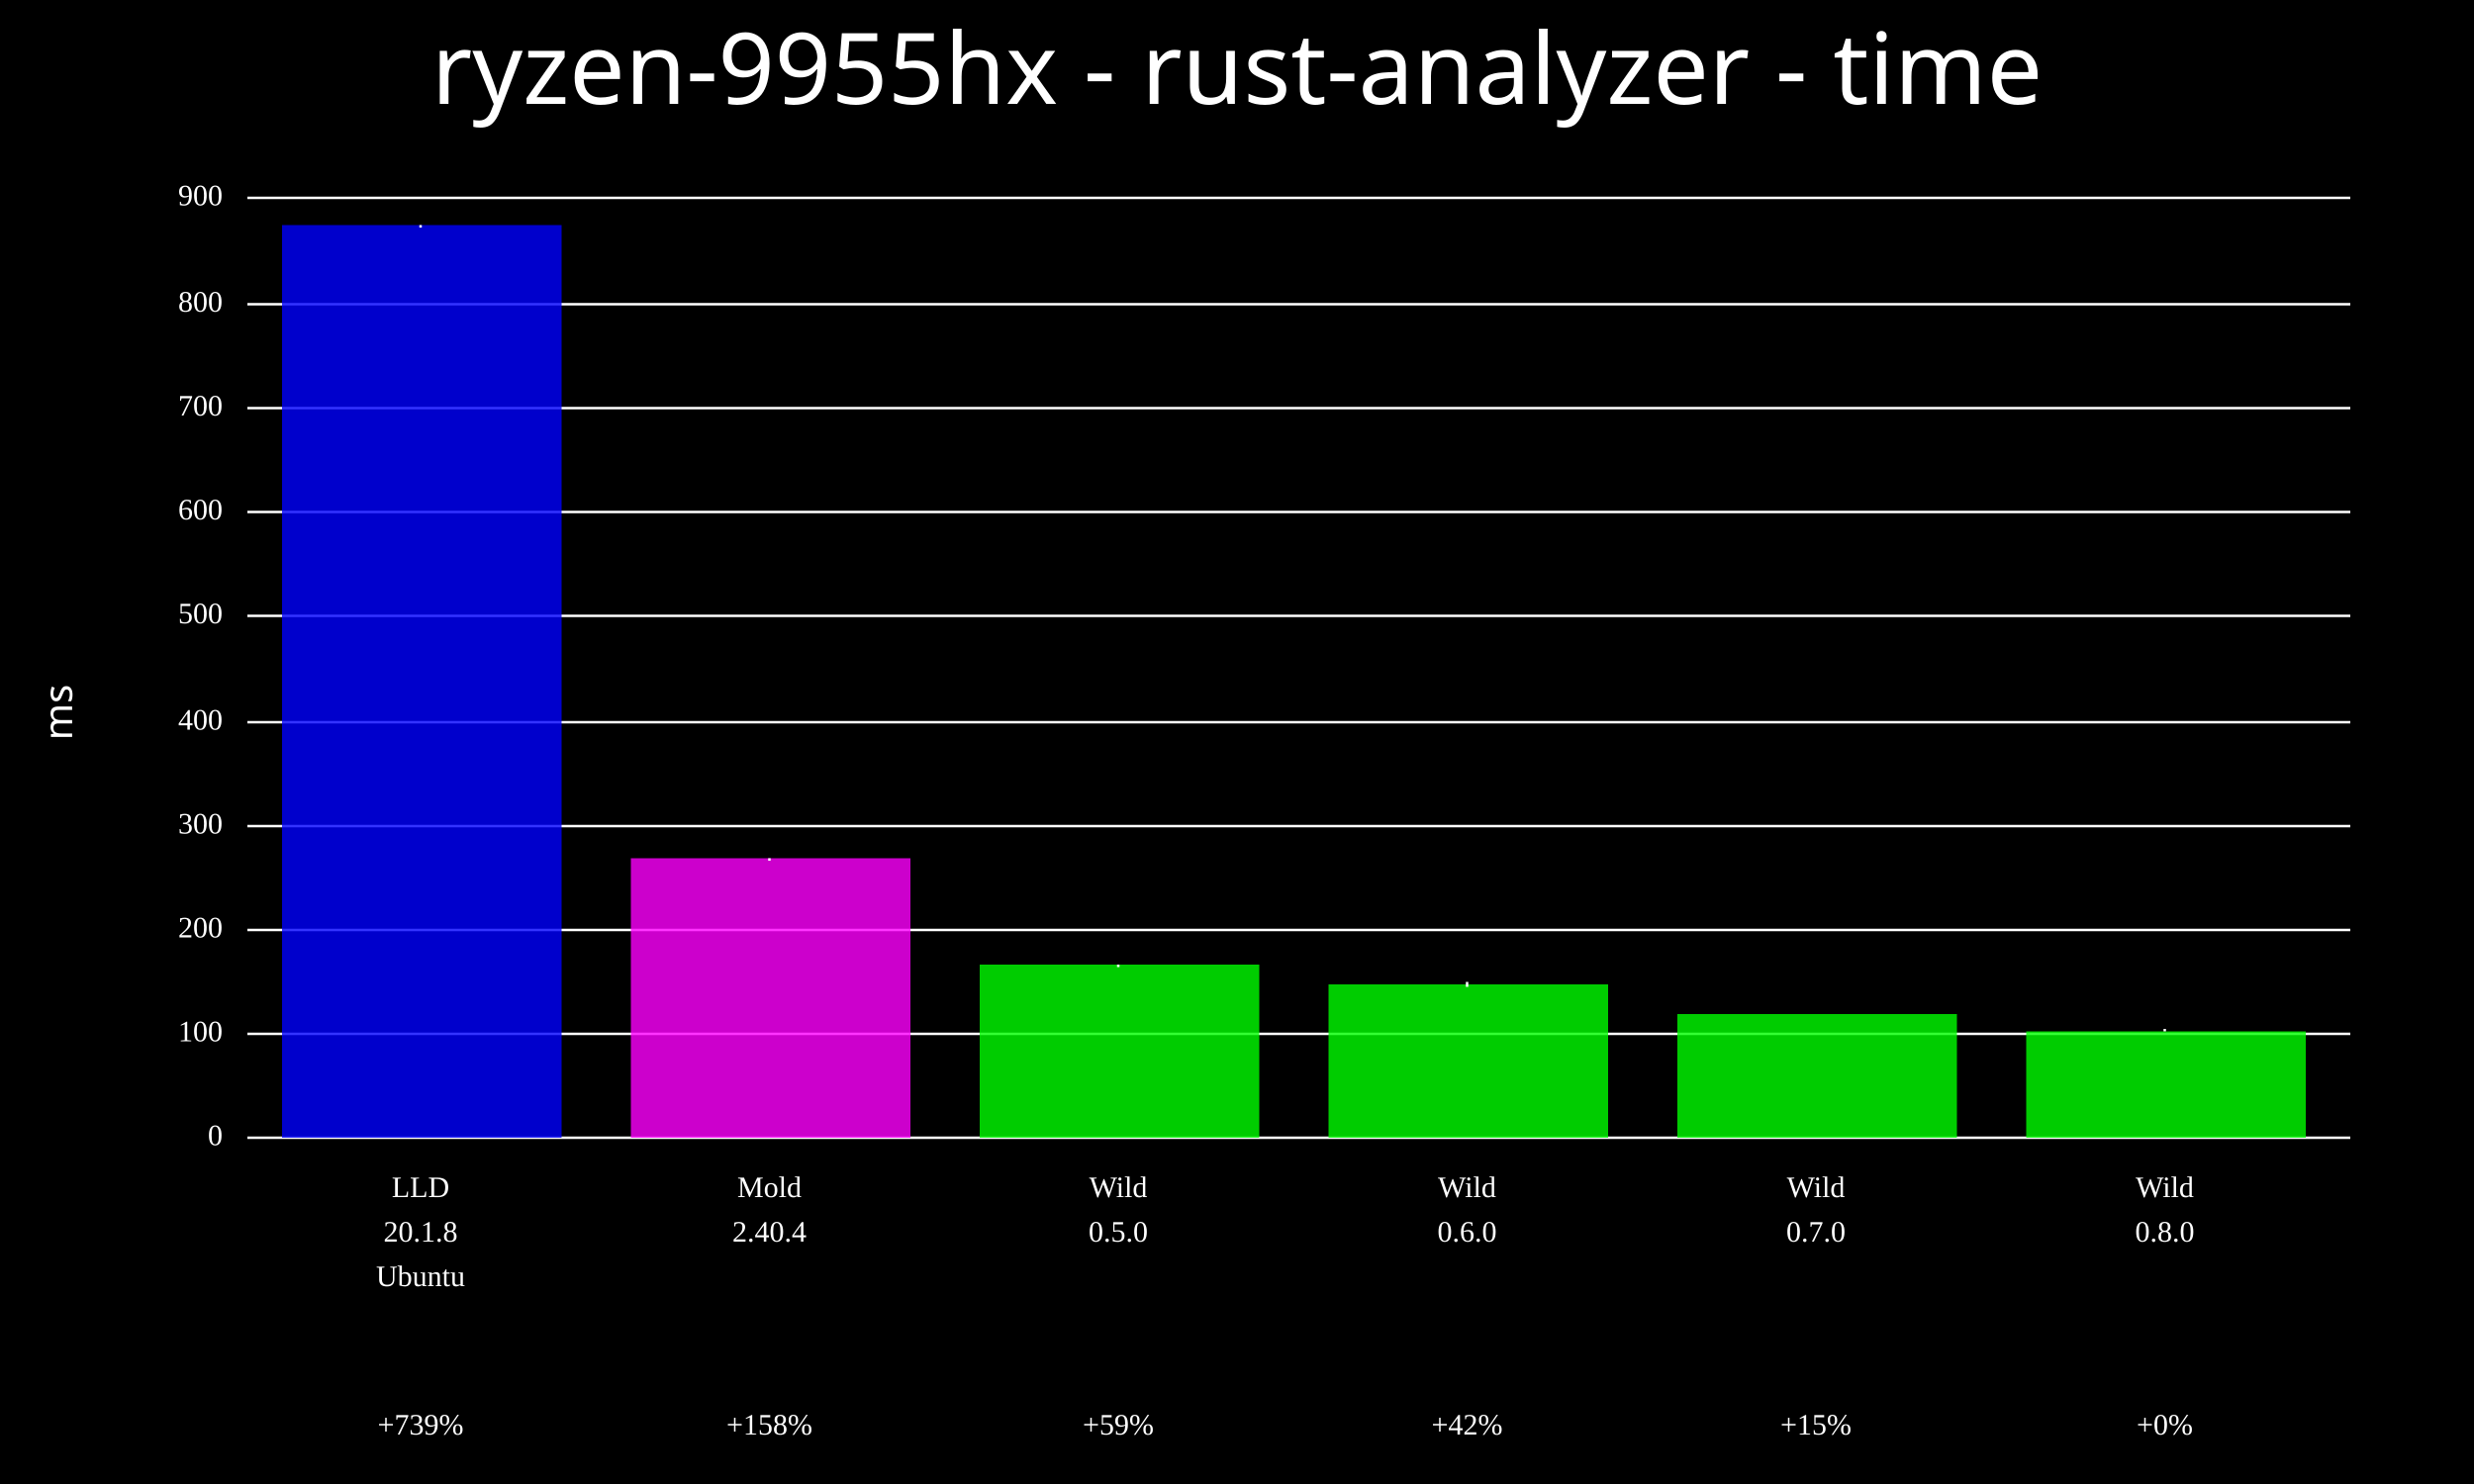
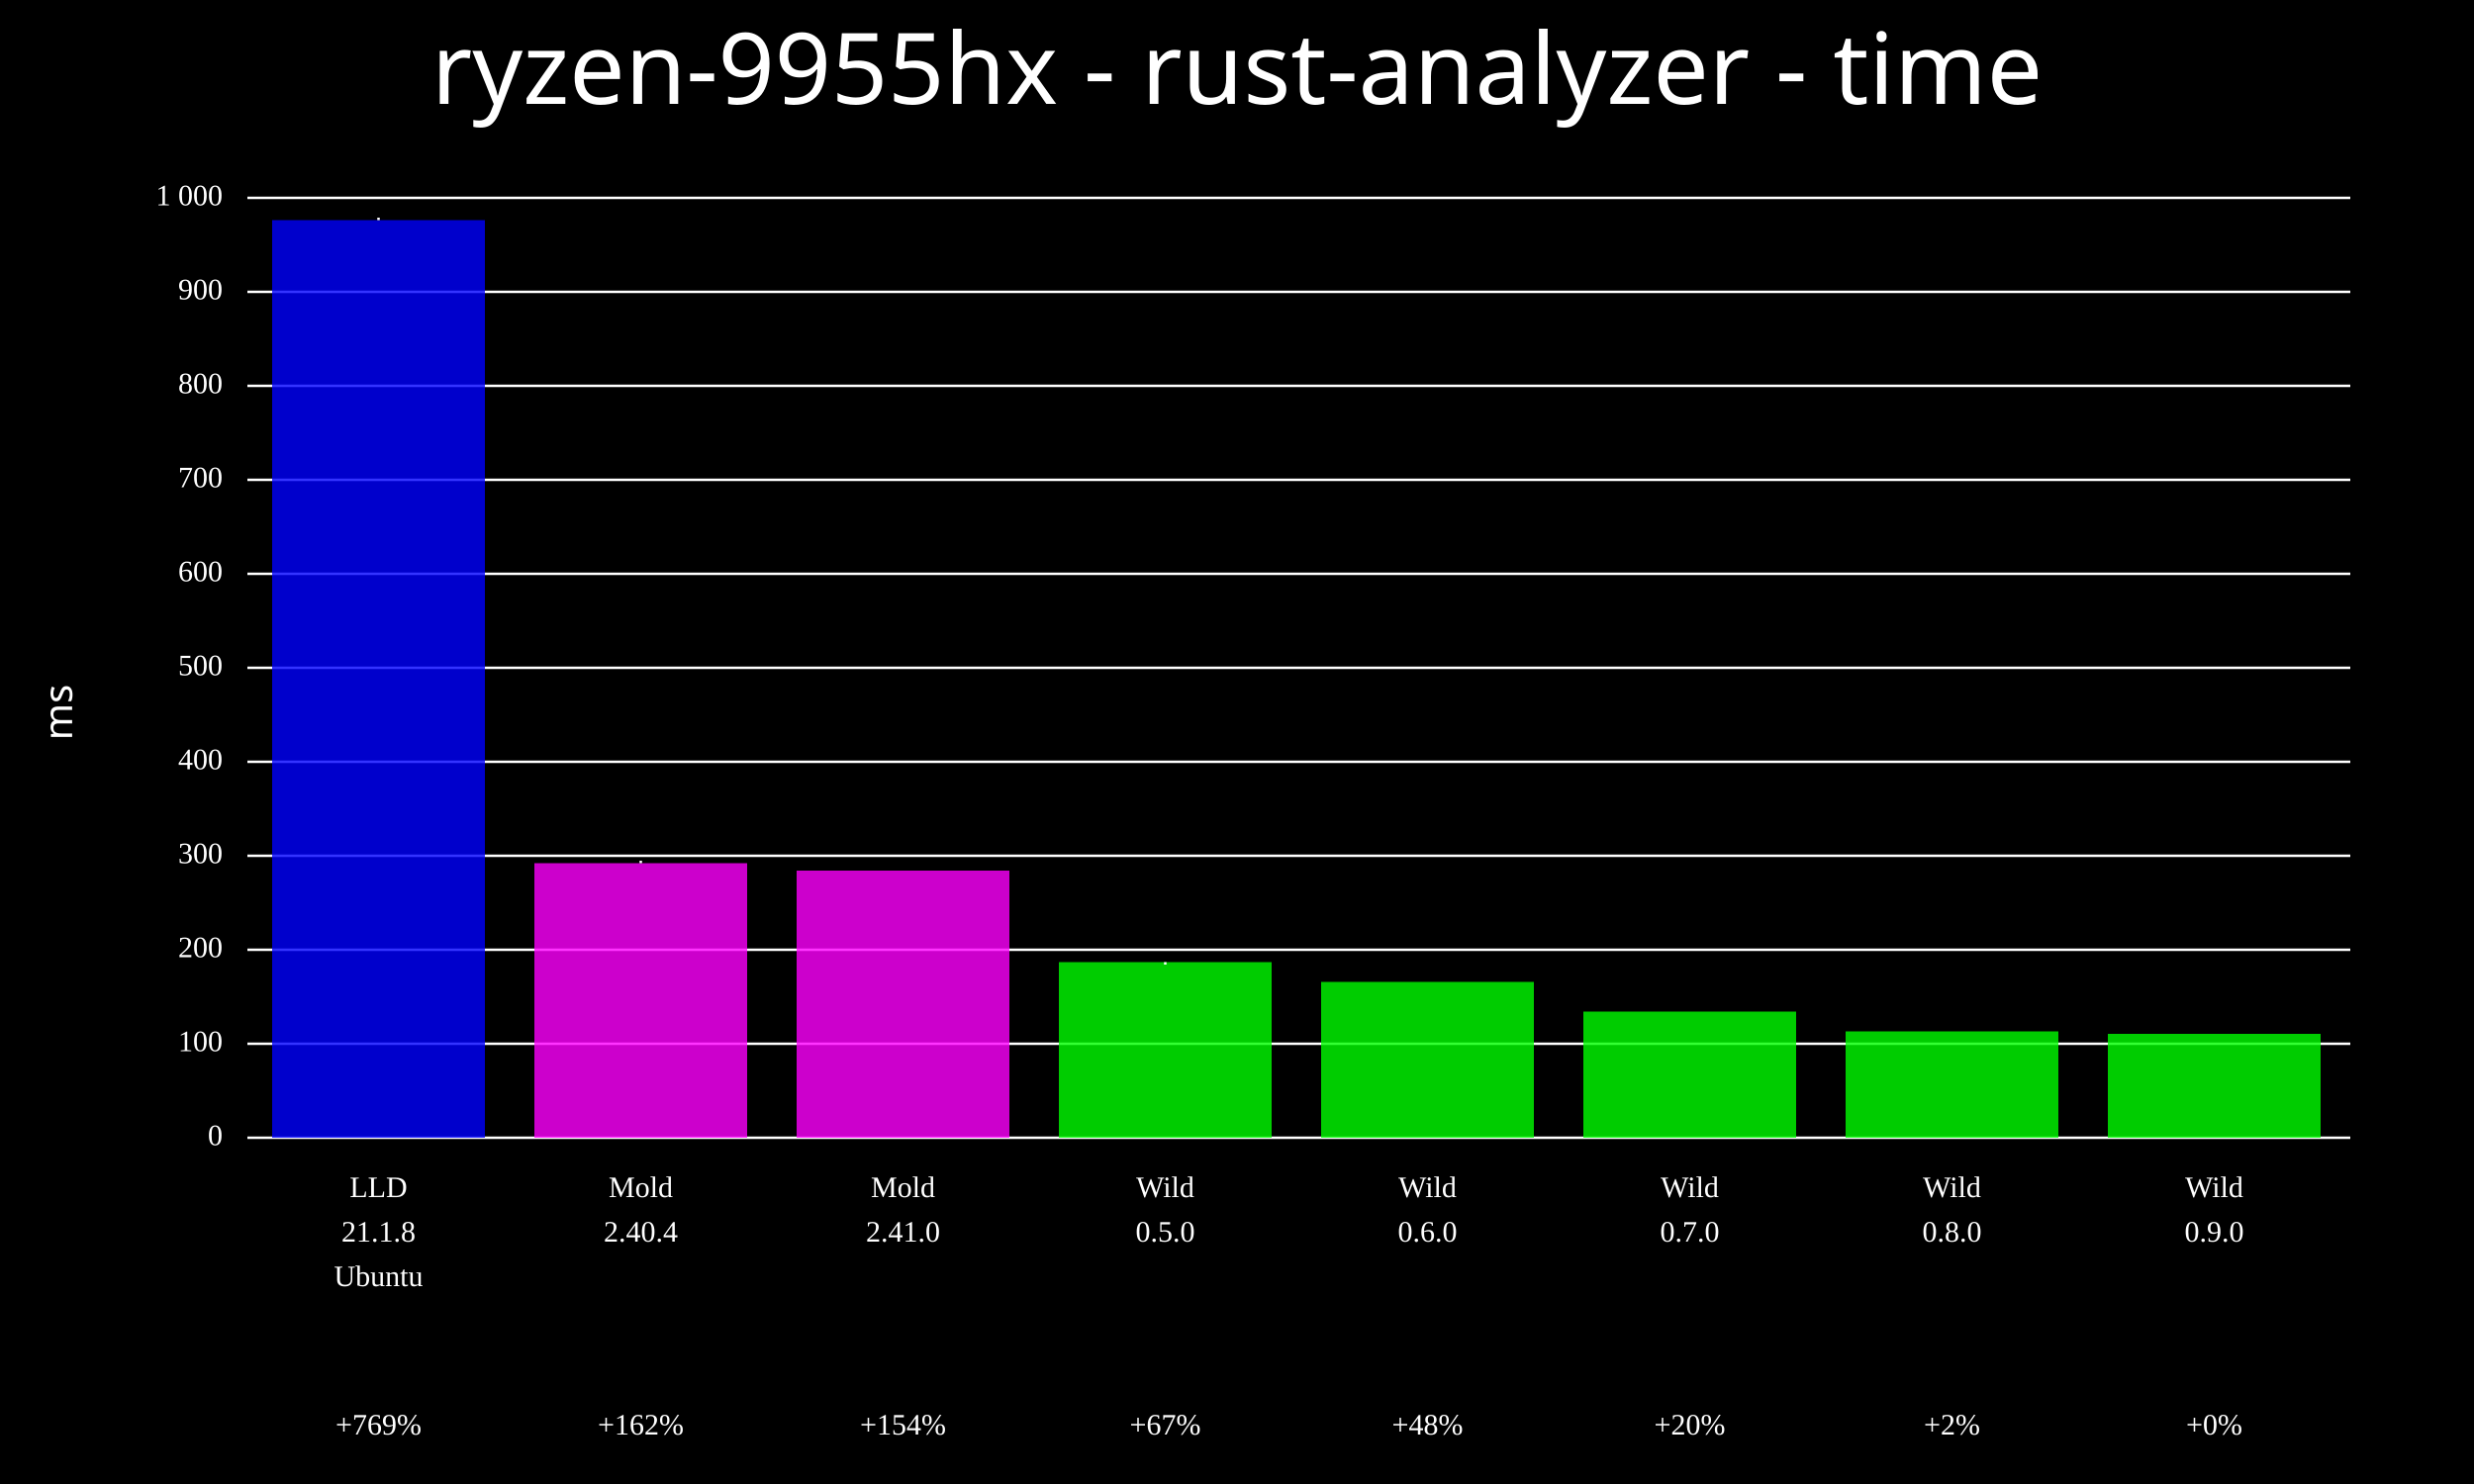
<svg xmlns="http://www.w3.org/2000/svg" width="1000" height="600" viewBox="0 0 1000 600">
  <rect x="0" y="0" width="1000" height="600" fill="#000000" />
  <text x="500" y="10" dy="0.8em" text-anchor="middle" font-family="sans-serif" font-size="40" fill="#FFFFFF">
ryzen-9955hx - rust-analyzer - time</text>
  <text x="5" y="300" dy="0.76em" text-anchor="middle" font-family="sans-serif" font-size="16" fill="#FFFFFF" transform="rotate(270, 5, 288)">ms</text>
  <line x1="100" y1="460" x2="950" y2="460" stroke="#FFFFFF" />
  <text x="90" y="460" dy="0.5ex" text-anchor="end" fill="#FFFFFF">0</text>
-   <line x1="100" y1="418" x2="950" y2="418" stroke="#FFFFFF" />
-   <text x="90" y="418" dy="0.5ex" text-anchor="end" fill="#FFFFFF">100</text>
-   <line x1="100" y1="376" x2="950" y2="376" stroke="#FFFFFF" />
-   <text x="90" y="376" dy="0.5ex" text-anchor="end" fill="#FFFFFF">200</text>
-   <line x1="100" y1="334" x2="950" y2="334" stroke="#FFFFFF" />
-   <text x="90" y="334" dy="0.5ex" text-anchor="end" fill="#FFFFFF">300</text>
-   <line x1="100" y1="292" x2="950" y2="292" stroke="#FFFFFF" />
-   <text x="90" y="292" dy="0.5ex" text-anchor="end" fill="#FFFFFF">400</text>
-   <line x1="100" y1="249" x2="950" y2="249" stroke="#FFFFFF" />
-   <text x="90" y="249" dy="0.5ex" text-anchor="end" fill="#FFFFFF">500</text>
-   <line x1="100" y1="207" x2="950" y2="207" stroke="#FFFFFF" />
-   <text x="90" y="207" dy="0.5ex" text-anchor="end" fill="#FFFFFF">600</text>
-   <line x1="100" y1="165" x2="950" y2="165" stroke="#FFFFFF" />
-   <text x="90" y="165" dy="0.5ex" text-anchor="end" fill="#FFFFFF">700</text>
-   <line x1="100" y1="123" x2="950" y2="123" stroke="#FFFFFF" />
-   <text x="90" y="123" dy="0.5ex" text-anchor="end" fill="#FFFFFF">800</text>
+   <line x1="100" y1="422" x2="950" y2="422" stroke="#FFFFFF" />
+   <text x="90" y="422" dy="0.5ex" text-anchor="end" fill="#FFFFFF">100</text>
+   <line x1="100" y1="384" x2="950" y2="384" stroke="#FFFFFF" />
+   <text x="90" y="384" dy="0.5ex" text-anchor="end" fill="#FFFFFF">200</text>
+   <line x1="100" y1="346" x2="950" y2="346" stroke="#FFFFFF" />
+   <text x="90" y="346" dy="0.5ex" text-anchor="end" fill="#FFFFFF">300</text>
+   <line x1="100" y1="308" x2="950" y2="308" stroke="#FFFFFF" />
+   <text x="90" y="308" dy="0.5ex" text-anchor="end" fill="#FFFFFF">400</text>
+   <line x1="100" y1="270" x2="950" y2="270" stroke="#FFFFFF" />
+   <text x="90" y="270" dy="0.5ex" text-anchor="end" fill="#FFFFFF">500</text>
+   <line x1="100" y1="232" x2="950" y2="232" stroke="#FFFFFF" />
+   <text x="90" y="232" dy="0.5ex" text-anchor="end" fill="#FFFFFF">600</text>
+   <line x1="100" y1="194" x2="950" y2="194" stroke="#FFFFFF" />
+   <text x="90" y="194" dy="0.5ex" text-anchor="end" fill="#FFFFFF">700</text>
+   <line x1="100" y1="156" x2="950" y2="156" stroke="#FFFFFF" />
+   <text x="90" y="156" dy="0.5ex" text-anchor="end" fill="#FFFFFF">800</text>
+   <line x1="100" y1="118" x2="950" y2="118" stroke="#FFFFFF" />
+   <text x="90" y="118" dy="0.5ex" text-anchor="end" fill="#FFFFFF">900</text>
  <line x1="100" y1="80" x2="950" y2="80" stroke="#FFFFFF" />
-   <text x="90" y="80" dy="0.5ex" text-anchor="end" fill="#FFFFFF">900</text>
-   <rect fill="#0000FF" opacity="0.8" x="114" y="91" width="113" height="369" />
-   <line stroke="#FFFFFF" x1="170" y1="91" x2="170" y2="92" />
-   <text x="170" y="484" fill="#FFFFFF" text-anchor="middle">LLD</text>
-   <text x="170" y="502" fill="#FFFFFF" text-anchor="middle">20.1.8</text>
-   <text x="170" y="520" fill="#FFFFFF" text-anchor="middle">Ubuntu</text>
-   <text x="170" y="580" fill="#FFFFFF" text-anchor="middle">+739%</text>
-   <rect fill="#FF00FF" opacity="0.8" x="255" y="347" width="113" height="113" />
-   <line stroke="#FFFFFF" x1="311" y1="347" x2="311" y2="348" />
-   <text x="311" y="484" fill="#FFFFFF" text-anchor="middle">Mold</text>
-   <text x="311" y="502" fill="#FFFFFF" text-anchor="middle">2.40.4</text>
-   <text x="311" y="580" fill="#FFFFFF" text-anchor="middle">+158%</text>
-   <rect fill="#00FF00" opacity="0.8" x="396" y="390" width="113" height="70" />
-   <line stroke="#FFFFFF" x1="452" y1="390" x2="452" y2="391" />
-   <text x="452" y="484" fill="#FFFFFF" text-anchor="middle">Wild</text>
-   <text x="452" y="502" fill="#FFFFFF" text-anchor="middle">0.5.0</text>
-   <text x="452" y="580" fill="#FFFFFF" text-anchor="middle">+59%</text>
-   <rect fill="#00FF00" opacity="0.8" x="537" y="398" width="113" height="62" />
-   <line stroke="#FFFFFF" x1="593" y1="397" x2="593" y2="399" />
-   <text x="593" y="484" fill="#FFFFFF" text-anchor="middle">Wild</text>
-   <text x="593" y="502" fill="#FFFFFF" text-anchor="middle">0.6.0</text>
-   <text x="593" y="580" fill="#FFFFFF" text-anchor="middle">+42%</text>
-   <rect fill="#00FF00" opacity="0.8" x="678" y="410" width="113" height="50" />
-   <line stroke="#FFFFFF" x1="734" y1="410" x2="734" y2="410" />
-   <text x="734" y="484" fill="#FFFFFF" text-anchor="middle">Wild</text>
-   <text x="734" y="502" fill="#FFFFFF" text-anchor="middle">0.7.0</text>
-   <text x="734" y="580" fill="#FFFFFF" text-anchor="middle">+15%</text>
-   <rect fill="#00FF00" opacity="0.8" x="819" y="417" width="113" height="43" />
-   <line stroke="#FFFFFF" x1="875" y1="416" x2="875" y2="417" />
-   <text x="875" y="484" fill="#FFFFFF" text-anchor="middle">Wild</text>
-   <text x="875" y="502" fill="#FFFFFF" text-anchor="middle">0.8.0</text>
-   <text x="875" y="580" fill="#FFFFFF" text-anchor="middle">+0%</text>
+   <text x="90" y="80" dy="0.5ex" text-anchor="end" fill="#FFFFFF">1 000</text>
+   <rect fill="#0000FF" opacity="0.8" x="110" y="89" width="86" height="371" />
+   <line stroke="#FFFFFF" x1="153" y1="88" x2="153" y2="89" />
+   <text x="153" y="484" fill="#FFFFFF" text-anchor="middle">LLD</text>
+   <text x="153" y="502" fill="#FFFFFF" text-anchor="middle">21.1.8</text>
+   <text x="153" y="520" fill="#FFFFFF" text-anchor="middle">Ubuntu</text>
+   <text x="153" y="580" fill="#FFFFFF" text-anchor="middle">+769%</text>
+   <rect fill="#FF00FF" opacity="0.8" x="216" y="349" width="86" height="111" />
+   <line stroke="#FFFFFF" x1="259" y1="348" x2="259" y2="349" />
+   <text x="259" y="484" fill="#FFFFFF" text-anchor="middle">Mold</text>
+   <text x="259" y="502" fill="#FFFFFF" text-anchor="middle">2.40.4</text>
+   <text x="259" y="580" fill="#FFFFFF" text-anchor="middle">+162%</text>
+   <rect fill="#FF00FF" opacity="0.8" x="322" y="352" width="86" height="108" />
+   <line stroke="#FFFFFF" x1="365" y1="352" x2="365" y2="352" />
+   <text x="365" y="484" fill="#FFFFFF" text-anchor="middle">Mold</text>
+   <text x="365" y="502" fill="#FFFFFF" text-anchor="middle">2.41.0</text>
+   <text x="365" y="580" fill="#FFFFFF" text-anchor="middle">+154%</text>
+   <rect fill="#00FF00" opacity="0.8" x="428" y="389" width="86" height="71" />
+   <line stroke="#FFFFFF" x1="471" y1="389" x2="471" y2="390" />
+   <text x="471" y="484" fill="#FFFFFF" text-anchor="middle">Wild</text>
+   <text x="471" y="502" fill="#FFFFFF" text-anchor="middle">0.5.0</text>
+   <text x="471" y="580" fill="#FFFFFF" text-anchor="middle">+67%</text>
+   <rect fill="#00FF00" opacity="0.8" x="534" y="397" width="86" height="63" />
+   <line stroke="#FFFFFF" x1="577" y1="397" x2="577" y2="397" />
+   <text x="577" y="484" fill="#FFFFFF" text-anchor="middle">Wild</text>
+   <text x="577" y="502" fill="#FFFFFF" text-anchor="middle">0.6.0</text>
+   <text x="577" y="580" fill="#FFFFFF" text-anchor="middle">+48%</text>
+   <rect fill="#00FF00" opacity="0.8" x="640" y="409" width="86" height="51" />
+   <line stroke="#FFFFFF" x1="683" y1="409" x2="683" y2="409" />
+   <text x="683" y="484" fill="#FFFFFF" text-anchor="middle">Wild</text>
+   <text x="683" y="502" fill="#FFFFFF" text-anchor="middle">0.7.0</text>
+   <text x="683" y="580" fill="#FFFFFF" text-anchor="middle">+20%</text>
+   <rect fill="#00FF00" opacity="0.8" x="746" y="417" width="86" height="43" />
+   <line stroke="#FFFFFF" x1="789" y1="417" x2="789" y2="417" />
+   <text x="789" y="484" fill="#FFFFFF" text-anchor="middle">Wild</text>
+   <text x="789" y="502" fill="#FFFFFF" text-anchor="middle">0.8.0</text>
+   <text x="789" y="580" fill="#FFFFFF" text-anchor="middle">+2%</text>
+   <rect fill="#00FF00" opacity="0.8" x="852" y="418" width="86" height="42" />
+   <line stroke="#FFFFFF" x1="895" y1="418" x2="895" y2="418" />
+   <text x="895" y="484" fill="#FFFFFF" text-anchor="middle">Wild</text>
+   <text x="895" y="502" fill="#FFFFFF" text-anchor="middle">0.9.0</text>
+   <text x="895" y="580" fill="#FFFFFF" text-anchor="middle">+0%</text>
</svg>
